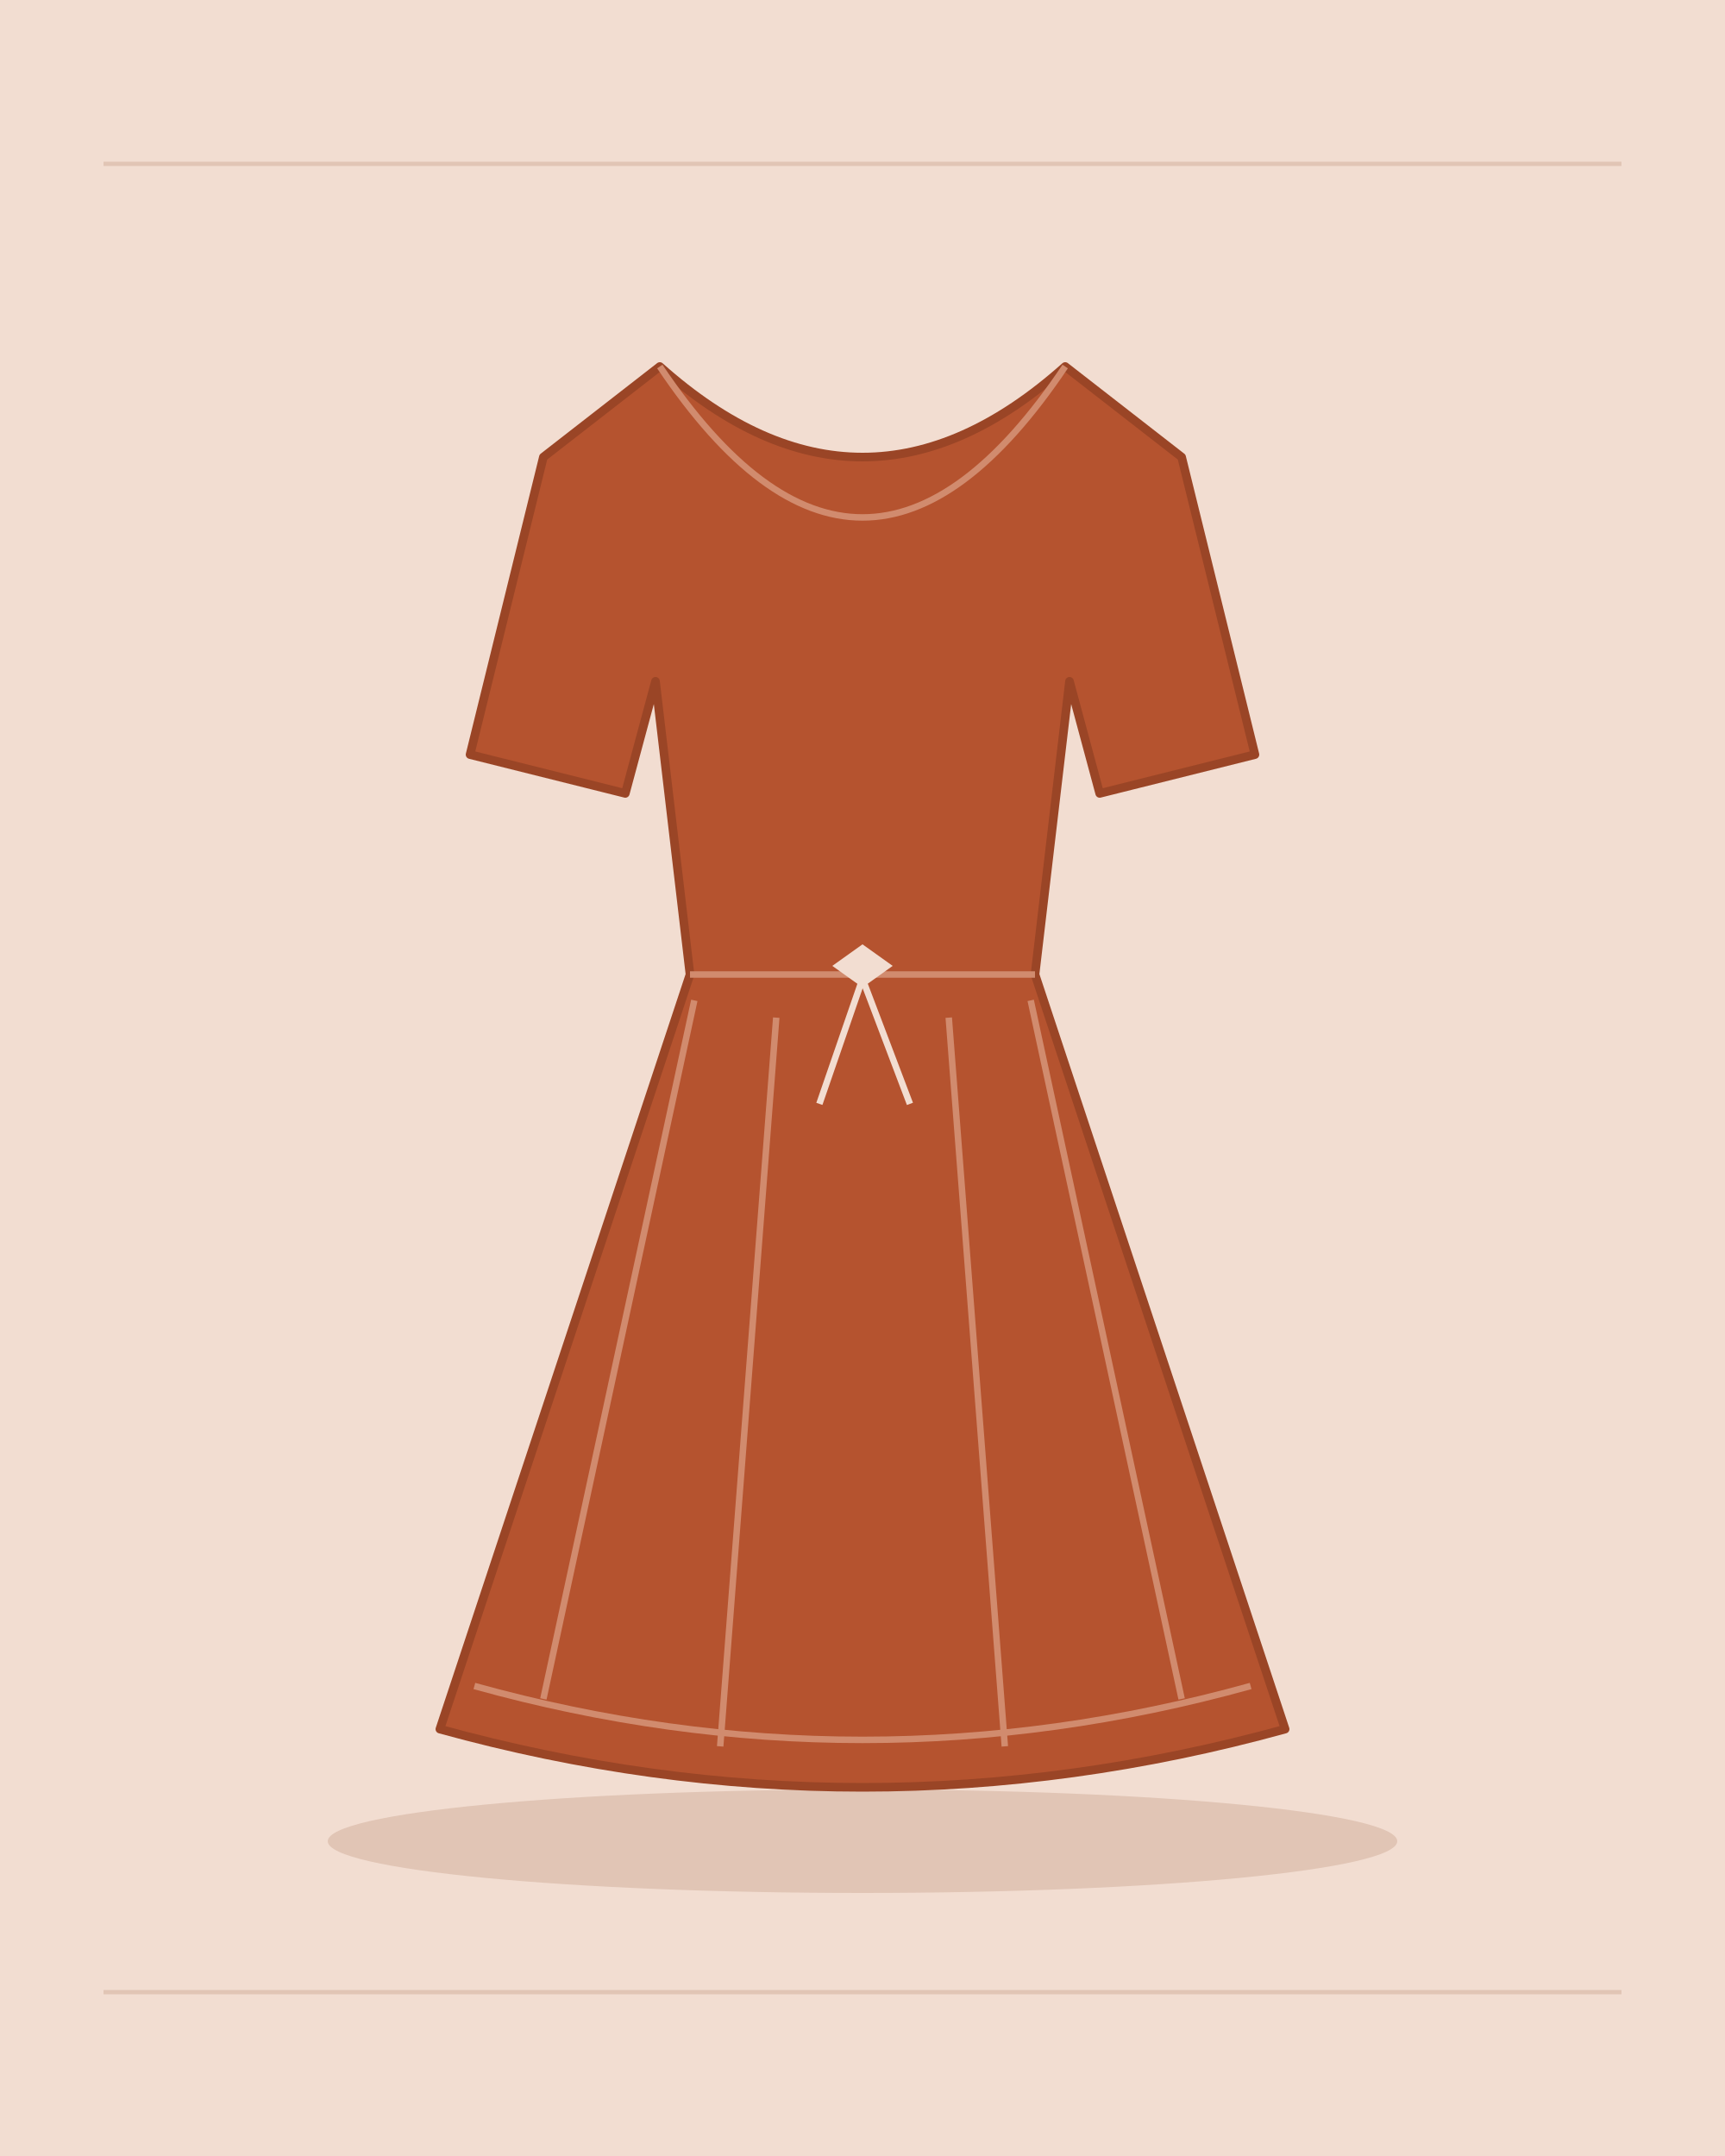
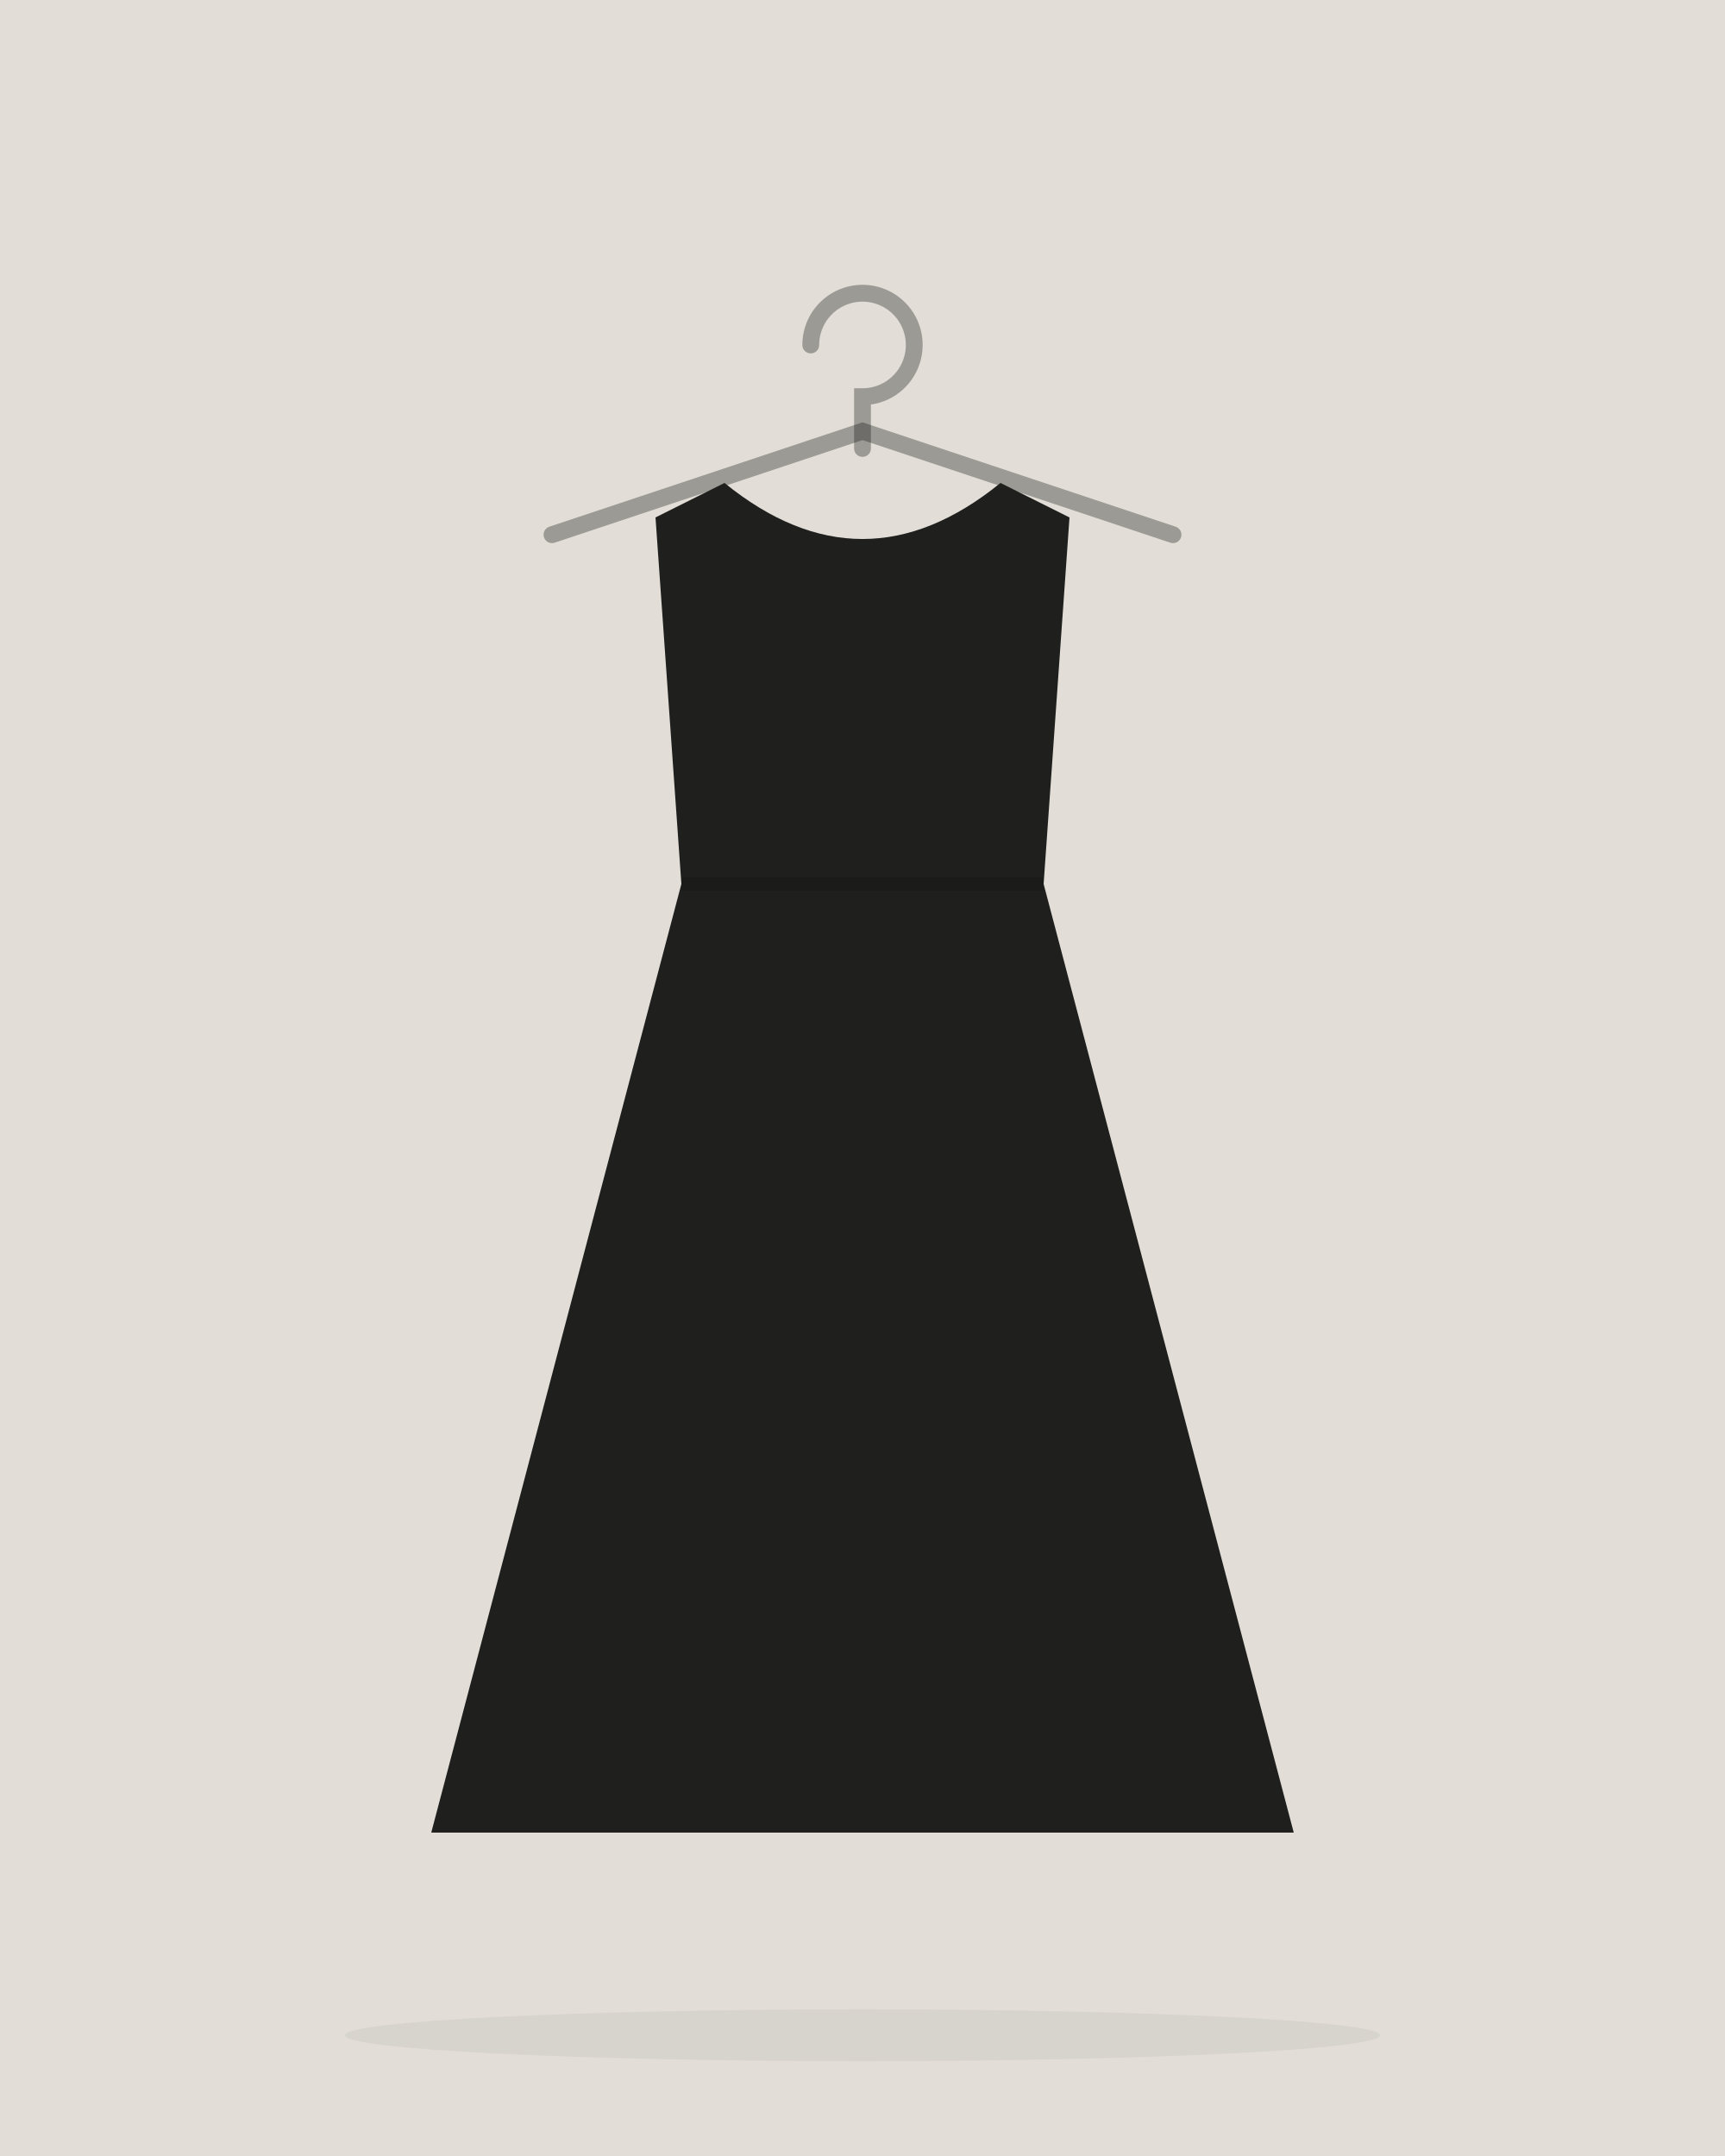
- <svg xmlns="http://www.w3.org/2000/svg" width="400" height="500" viewBox="0 0 400 500">
-   <rect width="400" height="500" fill="#F2DDD1" />
-   <path d="M24 38h352M24 462h352" fill="none" stroke="#E1C5B5" />
-   <ellipse cx="200" cy="427" rx="124" ry="12" fill="#E1C5B5" />
-   <path d="m153 85-27 21-17 69 36 9 7-26 8 68-58 175q98 27 196 0l-58-175 8-68 7 26 36-9-17-69-27-21q-47 42-94 0z" fill="#B5532F" stroke="#9A4526" stroke-width="2" stroke-linejoin="round" />
-   <path d="M153 85q47 70 94 0M160 226h80M161 232l-35 162M180 236l-13 169M220 236l13 169M239 232l35 162M110 391q90 25 180 0" fill="none" stroke="#D18B6E" stroke-width="1.5" />
-   <path d="m193 224 7-5 7 5-7 5z" fill="#F2DDD1" />
-   <path d="m200 227-10 29M200 227l11 29" fill="none" stroke="#F2DDD1" stroke-width="1.5" />
+ <svg xmlns="http://www.w3.org/2000/svg" preserveAspectRatio="none" overflow="visible" style="display: block;" width="256" height="320" viewBox="0 0 256 320" fill="none">
+   <g id="Image/Dress â Ink" clip-path="url(#clip0_0_198)">
+     <path id="Vector" d="M256 0H0V320H256V0Z" fill="#E2DED7" />
+     <path id="Vector_2" d="M128 66.56V58.88C129.519 58.88 131.004 58.43 132.267 57.586C133.53 56.742 134.514 55.542 135.095 54.139C135.677 52.736 135.829 51.191 135.532 49.702C135.236 48.212 134.505 46.843 133.431 45.769C132.357 44.695 130.988 43.964 129.498 43.668C128.009 43.371 126.464 43.523 125.061 44.105C123.658 44.686 122.458 45.67 121.614 46.933C120.77 48.196 120.32 49.681 120.32 51.2" stroke-width="2.5" stroke-linecap="round" stroke="#1A1C1A" stroke-opacity="0.35" />
+     <path id="Vector_3" d="M81.92 79.36L128 64L174.08 79.36" stroke-width="2.5" stroke-linecap="round" stroke="#1A1C1A" stroke-opacity="0.35" />
+     <path id="Vector_4" d="M107.52 71.68L97.28 76.8L101.12 131.2L64 272H192L154.88 131.2L158.72 76.8L148.48 71.68C134.827 82.773 121.173 82.773 107.52 71.68Z" fill="#1F201E" />
+     <g id="Vector_5">
+       <path d="M101.12 131.2H154.88Z" fill="black" />
+       <path d="M101.12 131.2H154.88" stroke-width="2" stroke="black" stroke-opacity="0.14" />
+     </g>
+     <path id="Vector_6" d="M128 305.92C170.415 305.92 204.8 304.201 204.8 302.08C204.8 299.959 170.415 298.24 128 298.24C85.585 298.24 51.2 299.959 51.2 302.08C51.2 304.201 85.585 305.92 128 305.92Z" fill="black" fill-opacity="0.05" />
+   </g>
+   <defs>
+     <clipPath id="clip0_0_198">
+       <rect width="256" height="320" fill="white" />
+     </clipPath>
+   </defs>
</svg>
